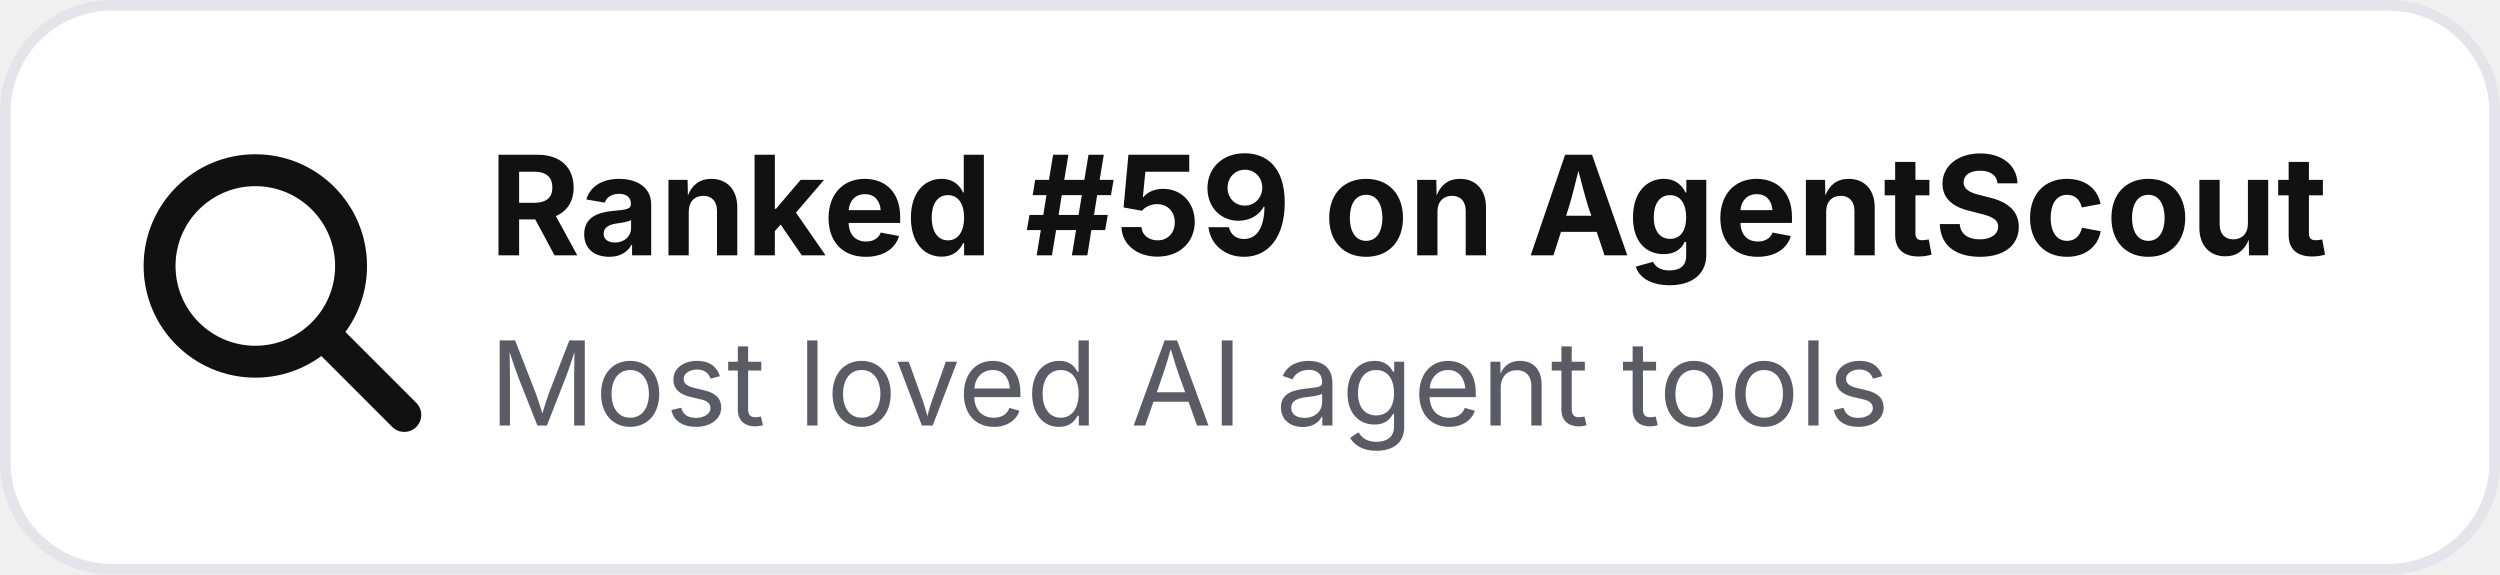
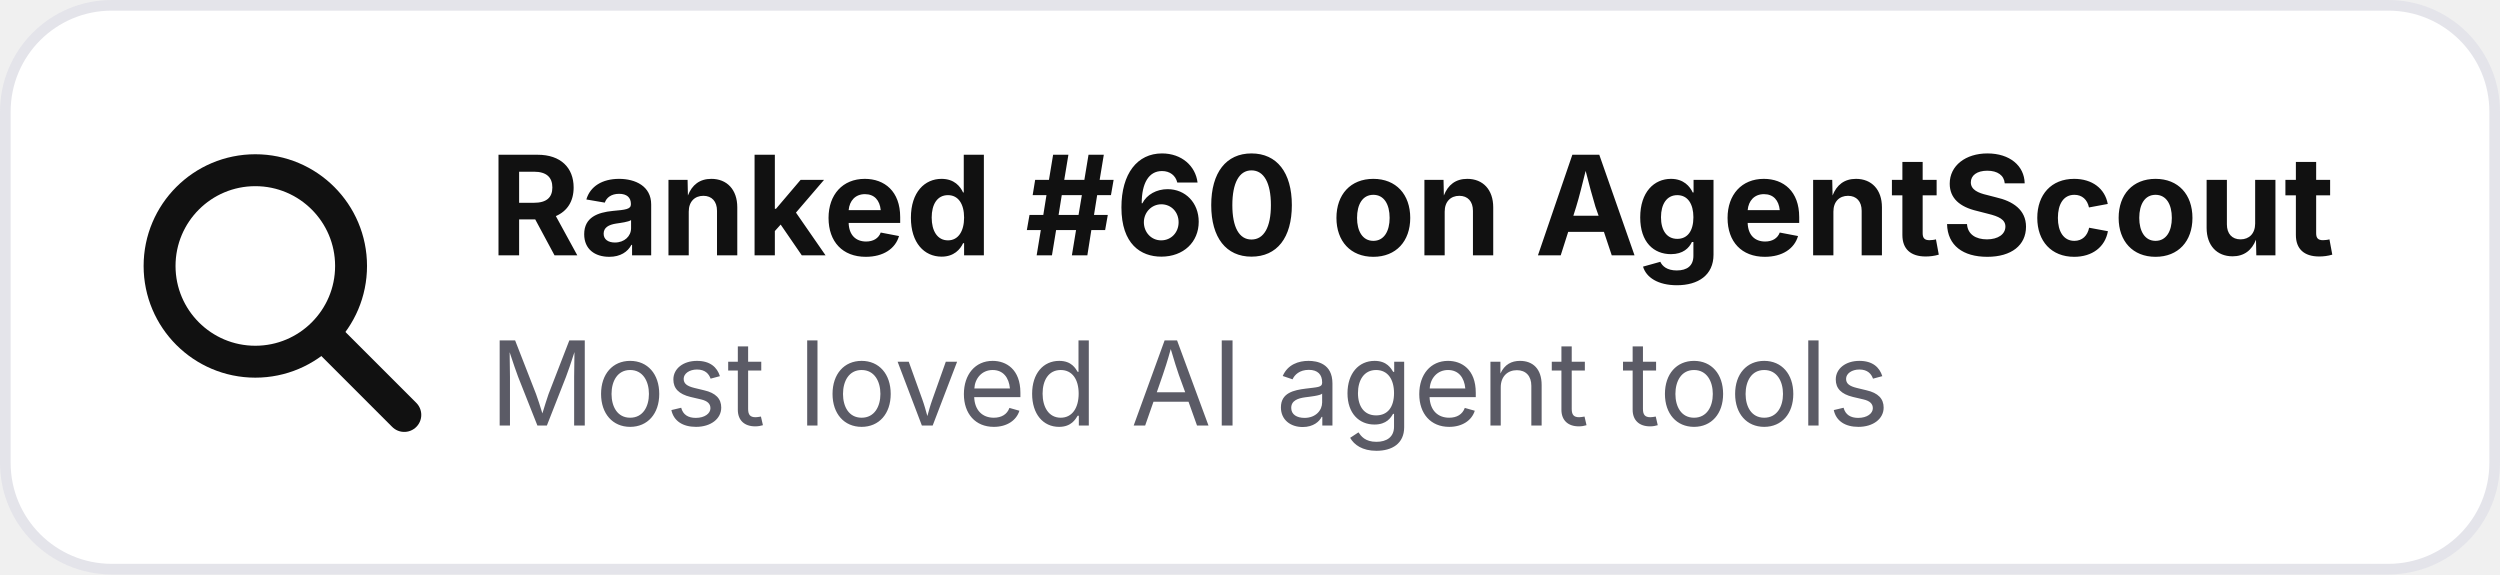
- <svg xmlns="http://www.w3.org/2000/svg" width="235" height="54" viewBox="0 0 235 54" role="img" aria-label="Ranked #59 on AgentScout">
+ <svg xmlns="http://www.w3.org/2000/svg" width="235" height="54" viewBox="0 0 235 54" role="img" aria-label="Ranked #60 on AgentScout">
  <rect x=".5" y=".5" width="234" height="53" rx="10" fill="#ffffff" stroke="#e4e4ea" />
  <circle cx="24" cy="25" r="9" fill="none" stroke="#111111" stroke-width="3" />
  <path d="M31 32l7 7" stroke="#111111" stroke-width="3.2" stroke-linecap="round" />
-   <text x="46" y="24" font-family="Inter,Segoe UI,Arial,sans-serif" font-size="13" font-weight="700" fill="#111111">Ranked #59 on AgentScout</text>
+   <text x="46" y="24" font-family="Inter,Segoe UI,Arial,sans-serif" font-size="13" font-weight="700" fill="#111111">Ranked #60 on AgentScout</text>
  <text x="46" y="40" font-family="Inter,Segoe UI,Arial,sans-serif" font-size="11" fill="#5b5b66">Most loved AI agent tools</text>
</svg>
